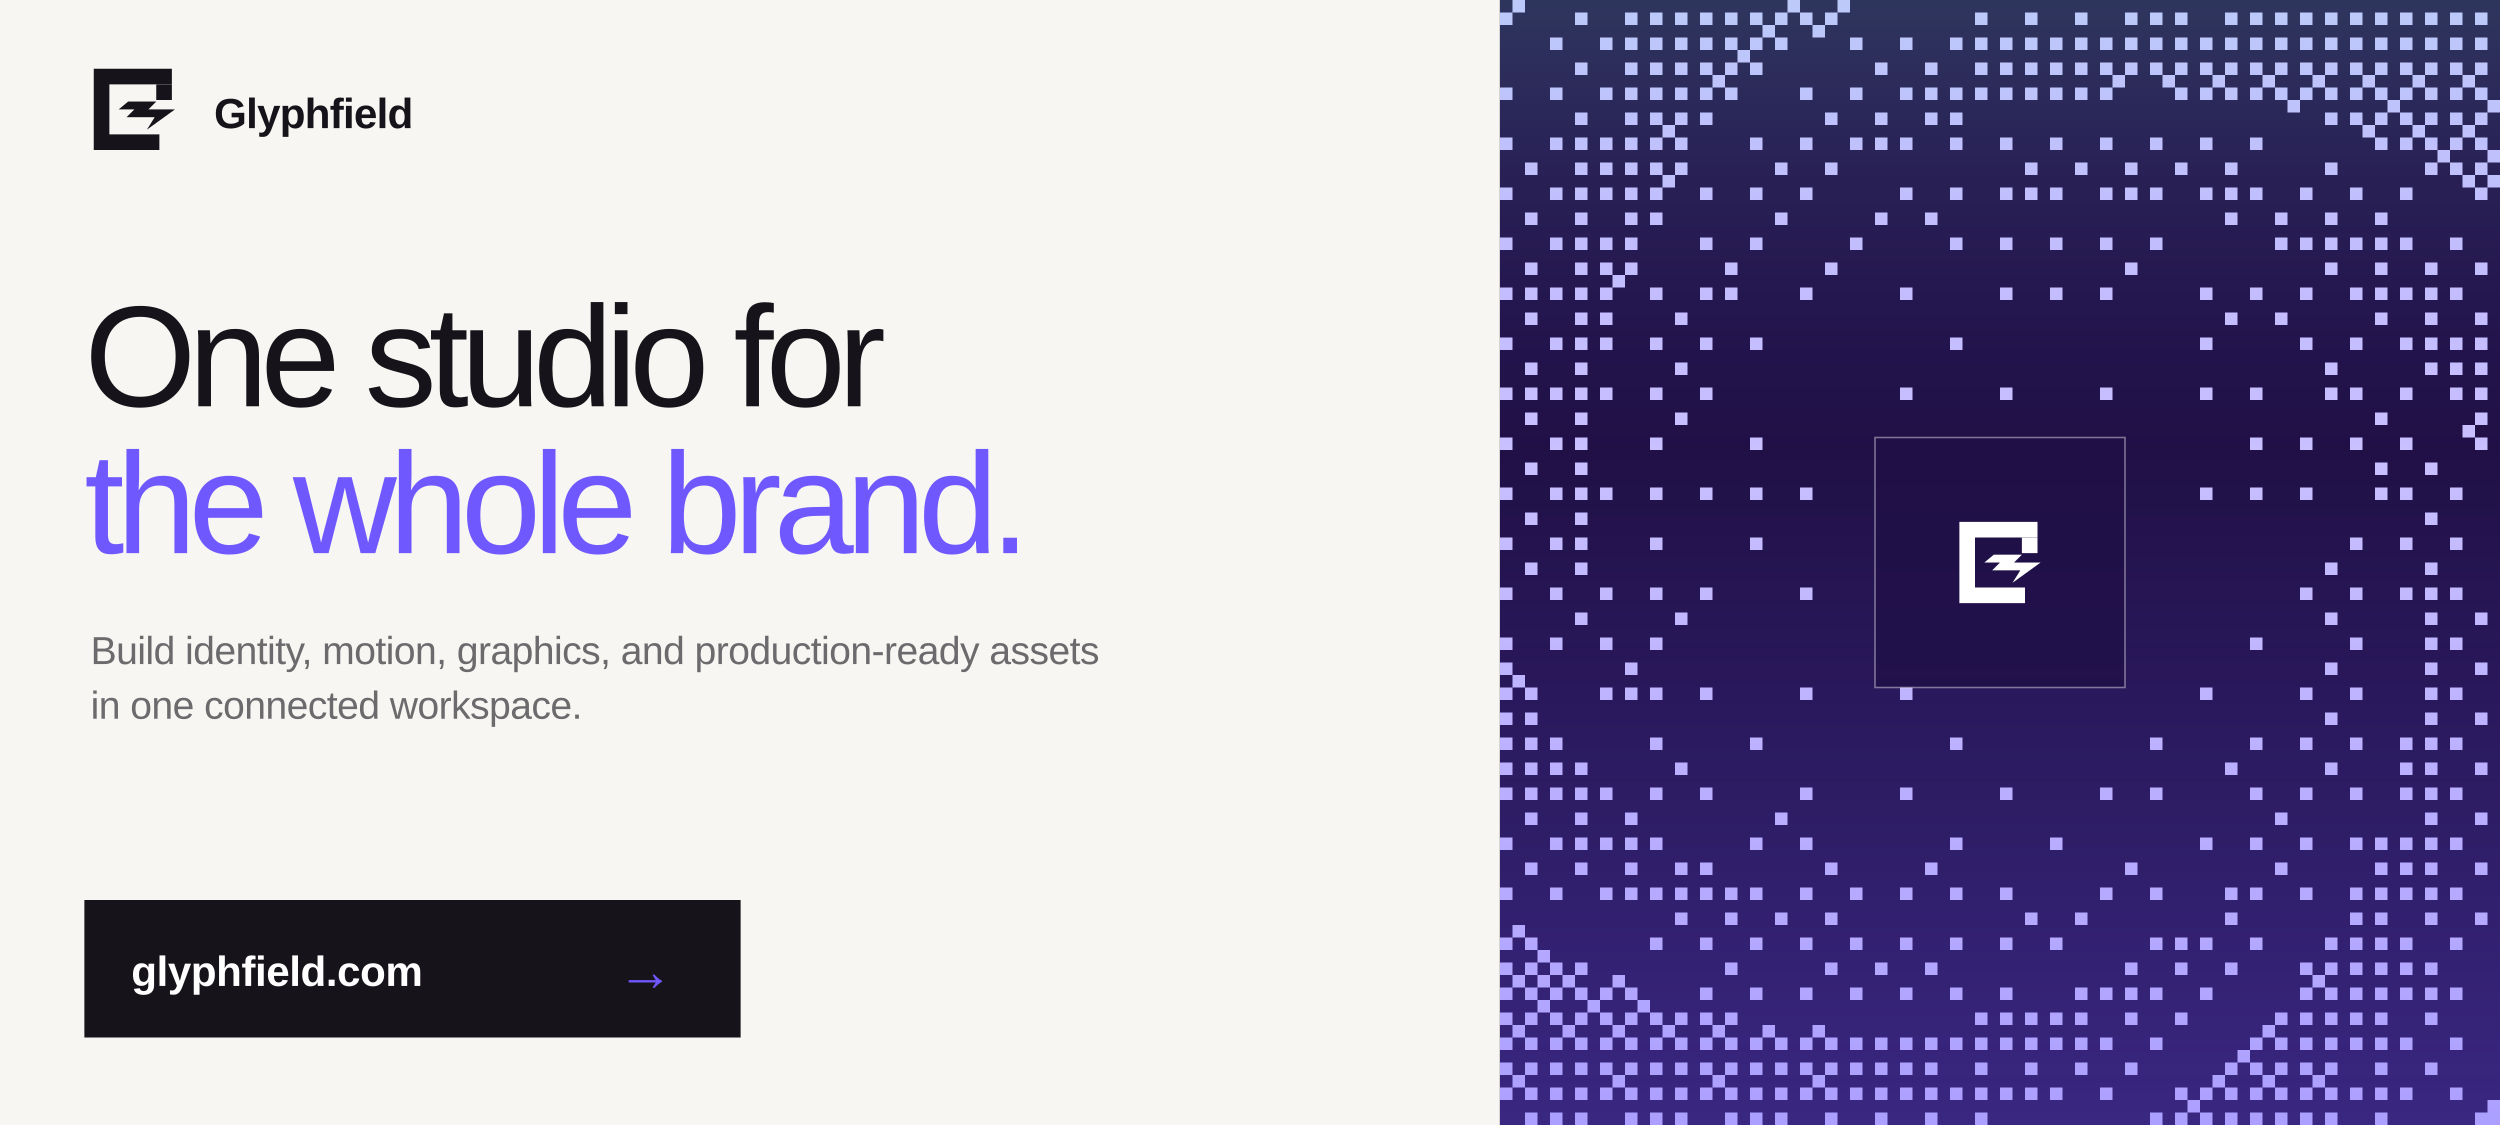
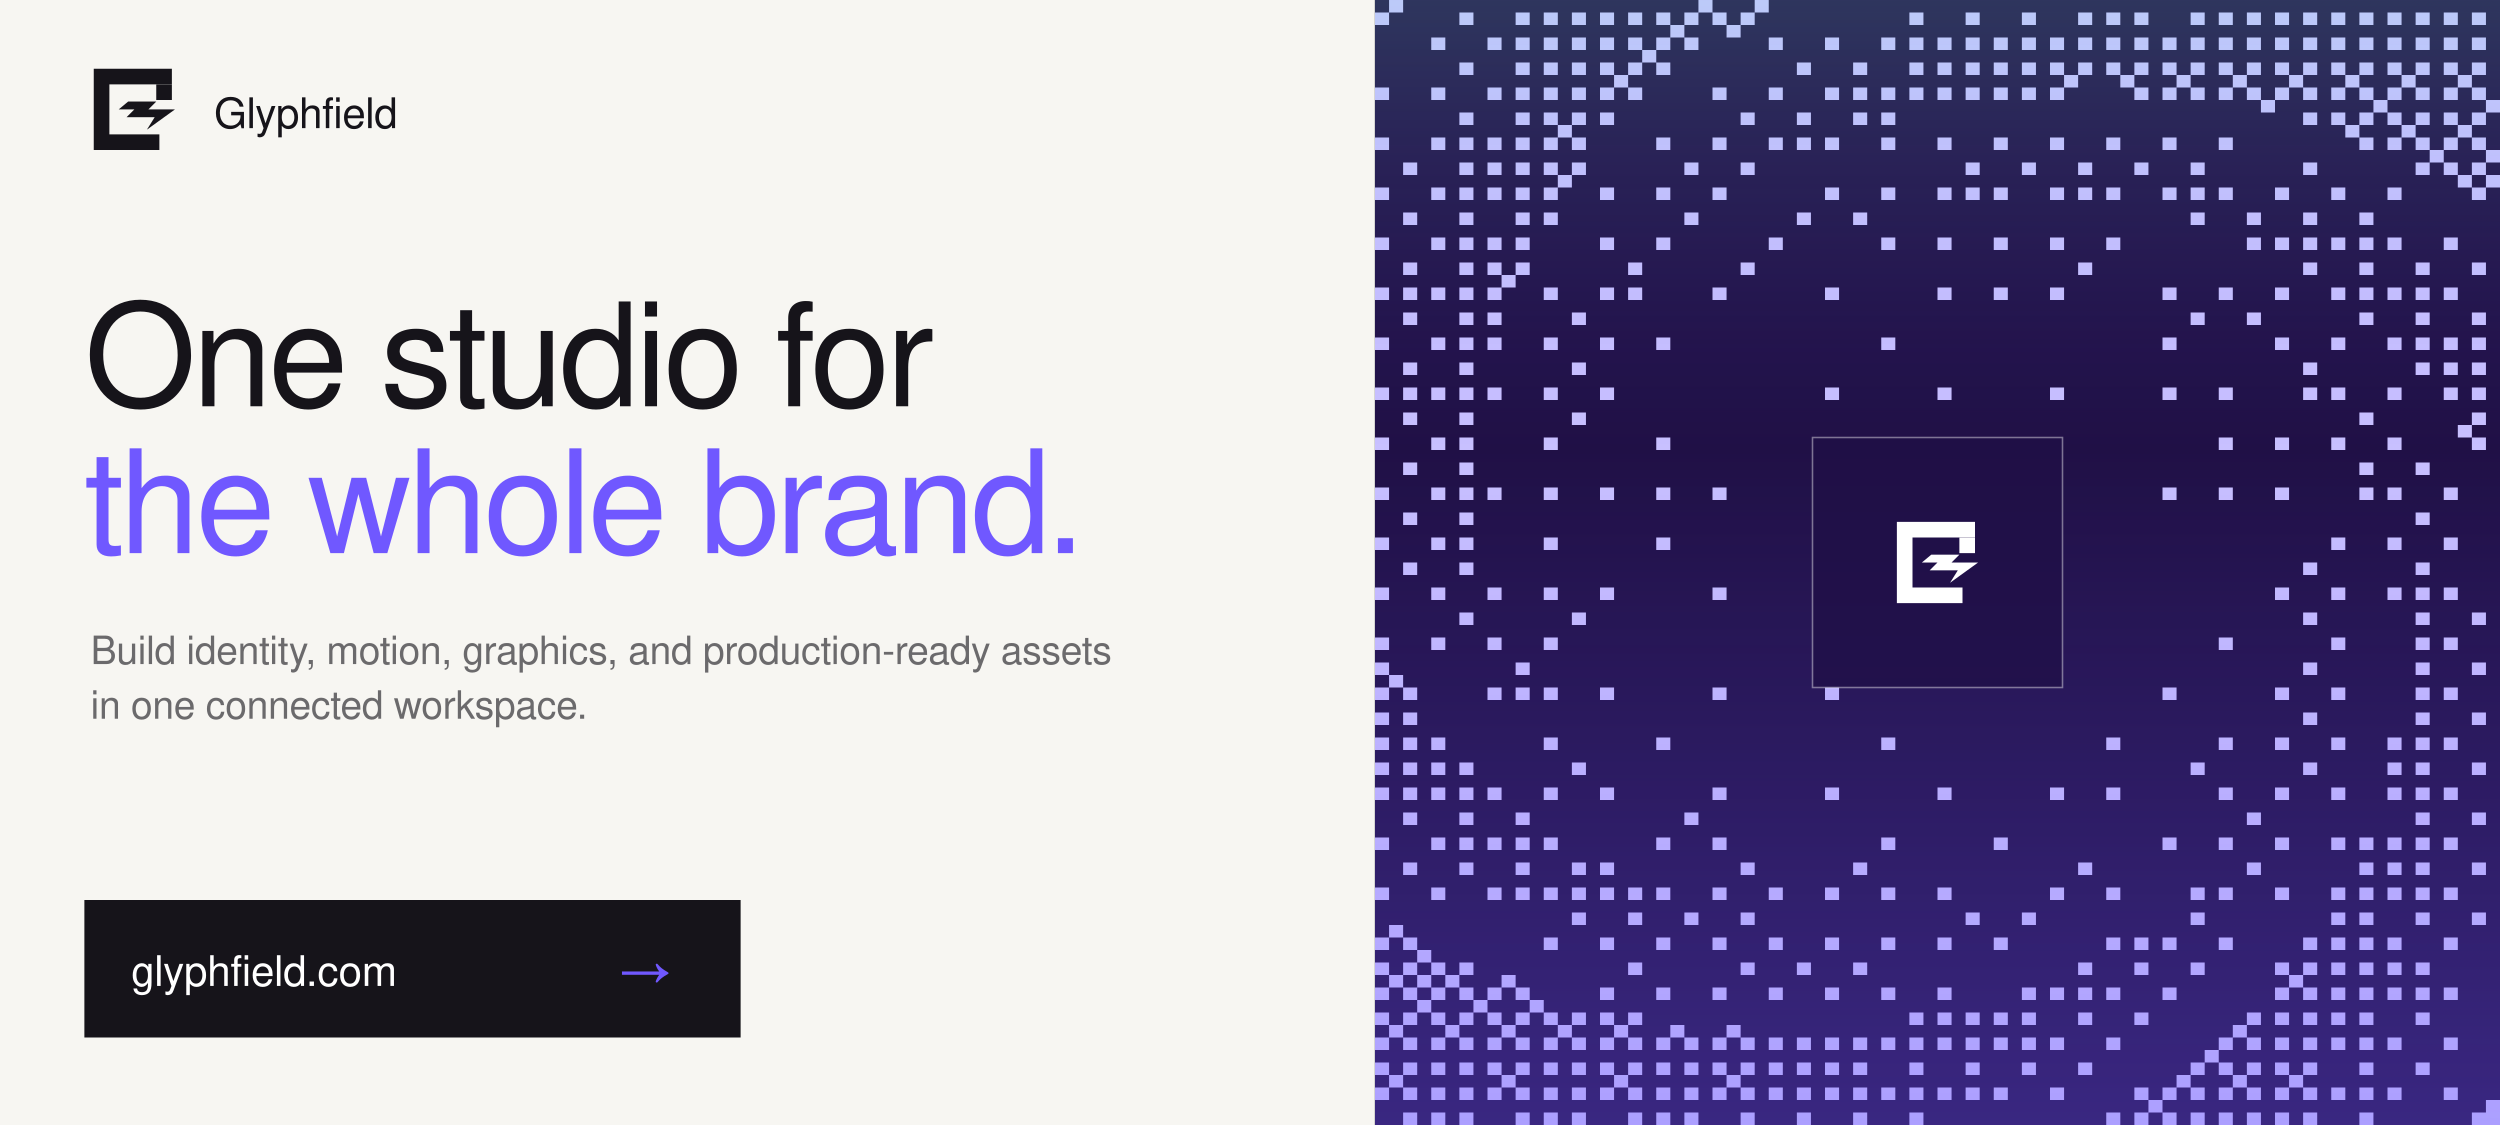
<svg xmlns="http://www.w3.org/2000/svg" width="1600" height="720" viewBox="0 0 1600 720" fill="none">
  <defs>
    <linearGradient id="swirl-wash" x1="0" y1="0" x2="0" y2="1">
      <stop stop-color="#7BFFD9" stop-opacity="0.16" />
      <stop offset="0.4" stop-color="#7058FF" stop-opacity="0" />
      <stop offset="1" stop-color="#7058FF" stop-opacity="0.32" />
    </linearGradient>
  </defs>
  <rect width="1600" height="720" fill="#F7F6F2" />
-   <path d="M960 0V720" stroke="#16141A" stroke-opacity="0.18" />
+   <path d="M880 0V720" stroke="#16141A" stroke-opacity="0.18" />
  <g transform="translate(54 38)">
    <path d="M6 6H56V16H16V48H48V58H6V6Z" fill="#16141A" />
    <path d="M46 16H56V26H46V16Z" fill="#16141A" />
    <path d="M28 27H46L41 32H58L40 45L45 37H27L32 32H22L28 27Z" fill="#16141A" />
  </g>
-   <text x="137" y="82" fill="#16141A" font-family="Switzer, Helvetica Neue, Arial, sans-serif" font-size="27" font-weight="550" letter-spacing="-0.5">Glyphfield</text>
-   <text x="54" y="260" fill="#16141A" font-family="Switzer, Helvetica Neue, Arial, sans-serif" font-size="92" font-weight="500" letter-spacing="-5">One studio for</text>
-   <text x="54" y="354" fill="#7058FF" font-family="Switzer, Helvetica Neue, Arial, sans-serif" font-size="92" font-weight="500" letter-spacing="-5">the whole brand.</text>
-   <text x="58" y="425" fill="#16141A" fill-opacity="0.62" font-family="Switzer, Helvetica Neue, Arial, sans-serif" font-size="25" letter-spacing="-0.35">Build identity, motion, graphics, and production-ready assets</text>
-   <text x="58" y="460" fill="#16141A" fill-opacity="0.62" font-family="Switzer, Helvetica Neue, Arial, sans-serif" font-size="25" letter-spacing="-0.35">in one connected workspace.</text>
+   <text x="137" y="82" fill="#16141A" font-family="'Helvetica Neue', Helvetica, Arial, sans-serif" font-size="27" font-weight="500" letter-spacing="-0.25">Glyphfield</text>
+   <text x="54" y="260" fill="#16141A" font-family="'Helvetica Neue', Helvetica, Arial, sans-serif" font-size="92" font-weight="500" letter-spacing="-2.5">One studio for</text>
+   <text x="54" y="354" fill="#7058FF" font-family="'Helvetica Neue', Helvetica, Arial, sans-serif" font-size="92" font-weight="500" letter-spacing="-2.5">the whole brand.</text>
+   <text x="58" y="425" fill="#16141A" fill-opacity="0.62" font-family="'Helvetica Neue', Helvetica, Arial, sans-serif" font-size="25" letter-spacing="-0.2">Build identity, motion, graphics, and production-ready assets</text>
+   <text x="58" y="460" fill="#16141A" fill-opacity="0.62" font-family="'Helvetica Neue', Helvetica, Arial, sans-serif" font-size="25" letter-spacing="-0.2">in one connected workspace.</text>
  <rect x="54" y="576" width="420" height="88" fill="#16141A" />
-   <text x="84" y="631" fill="#FFFFFF" font-family="Switzer, Helvetica Neue, Arial, sans-serif" font-size="27" font-weight="550" letter-spacing="-0.3">glyphfield.com</text>
-   <text x="431" y="634" fill="#7058FF" font-family="Switzer, Helvetica Neue, Arial, sans-serif" font-size="36" text-anchor="end">→</text>
-   <rect x="960" width="640" height="720" fill="#201046" />
-   <path d="M8 0h8v8h-8ZM184 0h8v8h-8ZM216 0h8v8h-8ZM0 8h8v8h-8ZM48 8h8v8h-8ZM80 8h8v8h-8ZM96 8h8v8h-8ZM112 8h8v8h-8ZM128 8h8v8h-8ZM144 8h8v8h-8ZM160 8h8v8h-8ZM176 8h8v8h-8ZM192 8h8v8h-8ZM208 8h8v8h-8ZM304 8h8v8h-8ZM336 8h8v8h-8ZM368 8h8v8h-8ZM400 8h8v8h-8ZM416 8h8v8h-8ZM432 8h8v8h-8ZM464 8h8v8h-8ZM480 8h8v8h-8ZM496 8h8v8h-8ZM512 8h8v8h-8ZM528 8h8v8h-8ZM544 8h8v8h-8ZM560 8h8v8h-8ZM576 8h8v8h-8ZM592 8h8v8h-8ZM608 8h8v8h-8ZM624 8h8v8h-8ZM168 16h8v8h-8ZM200 16h8v8h-8ZM32 24h8v8h-8ZM64 24h8v8h-8ZM80 24h8v8h-8ZM96 24h8v8h-8ZM112 24h8v8h-8ZM128 24h8v8h-8ZM144 24h8v8h-8ZM160 24h8v8h-8ZM176 24h8v8h-8ZM224 24h8v8h-8ZM256 24h8v8h-8ZM288 24h8v8h-8ZM304 24h8v8h-8ZM320 24h8v8h-8ZM336 24h8v8h-8ZM352 24h8v8h-8ZM368 24h8v8h-8ZM384 24h8v8h-8ZM400 24h8v8h-8ZM416 24h8v8h-8ZM432 24h8v8h-8ZM448 24h8v8h-8ZM464 24h8v8h-8ZM480 24h8v8h-8ZM496 24h8v8h-8ZM512 24h8v8h-8ZM528 24h8v8h-8ZM544 24h8v8h-8ZM560 24h8v8h-8ZM576 24h8v8h-8ZM592 24h8v8h-8ZM608 24h8v8h-8ZM624 24h8v8h-8ZM152 32h8v8h-8ZM48 40h8v8h-8ZM80 40h8v8h-8ZM96 40h8v8h-8ZM112 40h8v8h-8ZM128 40h8v8h-8ZM144 40h8v8h-8ZM160 40h8v8h-8ZM240 40h8v8h-8ZM272 40h8v8h-8ZM304 40h8v8h-8ZM320 40h8v8h-8ZM336 40h8v8h-8ZM352 40h8v8h-8ZM368 40h8v8h-8ZM384 40h8v8h-8ZM400 40h8v8h-8ZM416 40h8v8h-8ZM432 40h8v8h-8ZM448 40h8v8h-8ZM464 40h8v8h-8ZM480 40h8v8h-8ZM496 40h8v8h-8ZM512 40h8v8h-8ZM528 40h8v8h-8ZM544 40h8v8h-8ZM560 40h8v8h-8ZM576 40h8v8h-8ZM592 40h8v8h-8ZM608 40h8v8h-8ZM624 40h8v8h-8ZM136 48h8v8h-8ZM392 48h8v8h-8ZM424 48h8v8h-8ZM456 48h8v8h-8ZM488 48h8v8h-8ZM520 48h8v8h-8ZM552 48h8v8h-8ZM584 48h8v8h-8ZM616 48h8v8h-8ZM0 56h8v8h-8ZM32 56h8v8h-8ZM64 56h8v8h-8ZM80 56h8v8h-8ZM96 56h8v8h-8ZM112 56h8v8h-8ZM128 56h8v8h-8ZM144 56h8v8h-8ZM192 56h8v8h-8ZM224 56h8v8h-8ZM256 56h8v8h-8ZM272 56h8v8h-8ZM288 56h8v8h-8ZM304 56h8v8h-8ZM320 56h8v8h-8ZM336 56h8v8h-8ZM352 56h8v8h-8ZM368 56h8v8h-8ZM384 56h8v8h-8ZM432 56h8v8h-8ZM448 56h8v8h-8ZM464 56h8v8h-8ZM480 56h8v8h-8ZM496 56h8v8h-8ZM512 56h8v8h-8ZM528 56h8v8h-8ZM544 56h8v8h-8ZM560 56h8v8h-8ZM576 56h8v8h-8ZM592 56h8v8h-8ZM608 56h8v8h-8ZM624 56h8v8h-8ZM504 64h8v8h-8ZM568 64h8v8h-8ZM632 64h8v8h-8ZM48 72h8v8h-8ZM80 72h8v8h-8ZM96 72h8v8h-8ZM112 72h8v8h-8ZM128 72h8v8h-8ZM208 72h8v8h-8ZM240 72h8v8h-8ZM272 72h8v8h-8ZM288 72h8v8h-8ZM528 72h8v8h-8ZM544 72h8v8h-8ZM560 72h8v8h-8ZM576 72h8v8h-8ZM592 72h8v8h-8ZM608 72h8v8h-8ZM624 72h8v8h-8ZM104 80h8v8h-8ZM552 80h8v8h-8ZM584 80h8v8h-8ZM616 80h8v8h-8ZM0 88h8v8h-8ZM32 88h8v8h-8ZM48 88h8v8h-8ZM64 88h8v8h-8ZM80 88h8v8h-8ZM96 88h8v8h-8ZM112 88h8v8h-8ZM160 88h8v8h-8ZM192 88h8v8h-8ZM224 88h8v8h-8ZM240 88h8v8h-8ZM256 88h8v8h-8ZM288 88h8v8h-8ZM320 88h8v8h-8ZM352 88h8v8h-8ZM384 88h8v8h-8ZM416 88h8v8h-8ZM448 88h8v8h-8ZM480 88h8v8h-8ZM560 88h8v8h-8ZM576 88h8v8h-8ZM592 88h8v8h-8ZM608 88h8v8h-8ZM624 88h8v8h-8ZM600 96h8v8h-8ZM632 96h8v8h-8ZM16 104h8v8h-8ZM48 104h8v8h-8ZM64 104h8v8h-8ZM80 104h8v8h-8ZM96 104h8v8h-8ZM112 104h8v8h-8ZM176 104h8v8h-8ZM208 104h8v8h-8ZM336 104h8v8h-8ZM368 104h8v8h-8ZM400 104h8v8h-8ZM432 104h8v8h-8ZM464 104h8v8h-8ZM528 104h8v8h-8ZM592 104h8v8h-8ZM608 104h8v8h-8ZM624 104h8v8h-8ZM104 112h8v8h-8ZM616 112h8v8h-8ZM632 112h8v8h-8ZM0 120h8v8h-8ZM32 120h8v8h-8ZM48 120h8v8h-8ZM64 120h8v8h-8ZM80 120h8v8h-8ZM96 120h8v8h-8ZM128 120h8v8h-8ZM160 120h8v8h-8ZM192 120h8v8h-8ZM256 120h8v8h-8ZM288 120h8v8h-8ZM320 120h8v8h-8ZM336 120h8v8h-8ZM352 120h8v8h-8ZM384 120h8v8h-8ZM400 120h8v8h-8ZM416 120h8v8h-8ZM448 120h8v8h-8ZM464 120h8v8h-8ZM480 120h8v8h-8ZM512 120h8v8h-8ZM544 120h8v8h-8ZM576 120h8v8h-8ZM624 120h8v8h-8ZM16 136h8v8h-8ZM48 136h8v8h-8ZM80 136h8v8h-8ZM96 136h8v8h-8ZM176 136h8v8h-8ZM240 136h8v8h-8ZM272 136h8v8h-8ZM464 136h8v8h-8ZM496 136h8v8h-8ZM528 136h8v8h-8ZM560 136h8v8h-8ZM0 152h8v8h-8ZM32 152h8v8h-8ZM48 152h8v8h-8ZM64 152h8v8h-8ZM80 152h8v8h-8ZM128 152h8v8h-8ZM160 152h8v8h-8ZM224 152h8v8h-8ZM288 152h8v8h-8ZM320 152h8v8h-8ZM352 152h8v8h-8ZM384 152h8v8h-8ZM416 152h8v8h-8ZM496 152h8v8h-8ZM512 152h8v8h-8ZM528 152h8v8h-8ZM544 152h8v8h-8ZM560 152h8v8h-8ZM576 152h8v8h-8ZM608 152h8v8h-8ZM16 168h8v8h-8ZM48 168h8v8h-8ZM64 168h8v8h-8ZM80 168h8v8h-8ZM144 168h8v8h-8ZM208 168h8v8h-8ZM400 168h8v8h-8ZM528 168h8v8h-8ZM560 168h8v8h-8ZM592 168h8v8h-8ZM624 168h8v8h-8ZM72 176h8v8h-8ZM0 184h8v8h-8ZM16 184h8v8h-8ZM32 184h8v8h-8ZM48 184h8v8h-8ZM64 184h8v8h-8ZM96 184h8v8h-8ZM128 184h8v8h-8ZM144 184h8v8h-8ZM192 184h8v8h-8ZM256 184h8v8h-8ZM320 184h8v8h-8ZM352 184h8v8h-8ZM384 184h8v8h-8ZM448 184h8v8h-8ZM480 184h8v8h-8ZM512 184h8v8h-8ZM544 184h8v8h-8ZM560 184h8v8h-8ZM576 184h8v8h-8ZM592 184h8v8h-8ZM608 184h8v8h-8ZM16 200h8v8h-8ZM48 200h8v8h-8ZM64 200h8v8h-8ZM112 200h8v8h-8ZM464 200h8v8h-8ZM496 200h8v8h-8ZM560 200h8v8h-8ZM592 200h8v8h-8ZM624 200h8v8h-8ZM0 216h8v8h-8ZM32 216h8v8h-8ZM48 216h8v8h-8ZM64 216h8v8h-8ZM96 216h8v8h-8ZM128 216h8v8h-8ZM160 216h8v8h-8ZM288 216h8v8h-8ZM448 216h8v8h-8ZM512 216h8v8h-8ZM544 216h8v8h-8ZM576 216h8v8h-8ZM592 216h8v8h-8ZM608 216h8v8h-8ZM624 216h8v8h-8ZM16 232h8v8h-8ZM48 232h8v8h-8ZM112 232h8v8h-8ZM528 232h8v8h-8ZM592 232h8v8h-8ZM608 232h8v8h-8ZM624 232h8v8h-8ZM0 248h8v8h-8ZM16 248h8v8h-8ZM32 248h8v8h-8ZM48 248h8v8h-8ZM64 248h8v8h-8ZM96 248h8v8h-8ZM128 248h8v8h-8ZM256 248h8v8h-8ZM320 248h8v8h-8ZM384 248h8v8h-8ZM448 248h8v8h-8ZM480 248h8v8h-8ZM528 248h8v8h-8ZM544 248h8v8h-8ZM576 248h8v8h-8ZM608 248h8v8h-8ZM624 248h8v8h-8ZM16 264h8v8h-8ZM48 264h8v8h-8ZM112 264h8v8h-8ZM560 264h8v8h-8ZM624 264h8v8h-8ZM616 272h8v8h-8ZM0 280h8v8h-8ZM32 280h8v8h-8ZM48 280h8v8h-8ZM96 280h8v8h-8ZM160 280h8v8h-8ZM480 280h8v8h-8ZM512 280h8v8h-8ZM544 280h8v8h-8ZM576 280h8v8h-8ZM624 280h8v8h-8ZM16 296h8v8h-8ZM48 296h8v8h-8ZM560 296h8v8h-8ZM592 296h8v8h-8ZM0 312h8v8h-8ZM32 312h8v8h-8ZM48 312h8v8h-8ZM64 312h8v8h-8ZM96 312h8v8h-8ZM128 312h8v8h-8ZM160 312h8v8h-8ZM192 312h8v8h-8ZM448 312h8v8h-8ZM480 312h8v8h-8ZM512 312h8v8h-8ZM560 312h8v8h-8ZM576 312h8v8h-8ZM608 312h8v8h-8ZM16 328h8v8h-8ZM48 328h8v8h-8ZM592 328h8v8h-8ZM0 344h8v8h-8ZM32 344h8v8h-8ZM48 344h8v8h-8ZM96 344h8v8h-8ZM160 344h8v8h-8ZM544 344h8v8h-8ZM576 344h8v8h-8ZM608 344h8v8h-8ZM16 360h8v8h-8ZM48 360h8v8h-8ZM528 360h8v8h-8ZM592 360h8v8h-8ZM0 376h8v8h-8ZM32 376h8v8h-8ZM64 376h8v8h-8ZM96 376h8v8h-8ZM128 376h8v8h-8ZM192 376h8v8h-8ZM512 376h8v8h-8ZM544 376h8v8h-8ZM576 376h8v8h-8ZM592 376h8v8h-8ZM608 376h8v8h-8ZM48 392h8v8h-8ZM112 392h8v8h-8ZM528 392h8v8h-8ZM592 392h8v8h-8ZM624 392h8v8h-8ZM0 408h8v8h-8ZM32 408h8v8h-8ZM64 408h8v8h-8ZM96 408h8v8h-8ZM480 408h8v8h-8ZM544 408h8v8h-8ZM592 408h8v8h-8ZM608 408h8v8h-8ZM0 424h8v8h-8ZM80 424h8v8h-8ZM528 424h8v8h-8ZM592 424h8v8h-8ZM624 424h8v8h-8ZM8 432h8v8h-8ZM0 440h8v8h-8ZM16 440h8v8h-8ZM64 440h8v8h-8ZM80 440h8v8h-8ZM96 440h8v8h-8ZM128 440h8v8h-8ZM192 440h8v8h-8ZM256 440h8v8h-8ZM448 440h8v8h-8ZM512 440h8v8h-8ZM544 440h8v8h-8ZM592 440h8v8h-8ZM608 440h8v8h-8ZM0 456h8v8h-8ZM16 456h8v8h-8ZM528 456h8v8h-8ZM592 456h8v8h-8ZM624 456h8v8h-8ZM0 472h8v8h-8ZM16 472h8v8h-8ZM32 472h8v8h-8ZM96 472h8v8h-8ZM160 472h8v8h-8ZM288 472h8v8h-8ZM416 472h8v8h-8ZM480 472h8v8h-8ZM512 472h8v8h-8ZM544 472h8v8h-8ZM576 472h8v8h-8ZM592 472h8v8h-8ZM608 472h8v8h-8ZM0 488h8v8h-8ZM16 488h8v8h-8ZM32 488h8v8h-8ZM48 488h8v8h-8ZM112 488h8v8h-8ZM464 488h8v8h-8ZM528 488h8v8h-8ZM576 488h8v8h-8ZM592 488h8v8h-8ZM624 488h8v8h-8ZM0 504h8v8h-8ZM16 504h8v8h-8ZM32 504h8v8h-8ZM48 504h8v8h-8ZM64 504h8v8h-8ZM96 504h8v8h-8ZM128 504h8v8h-8ZM192 504h8v8h-8ZM256 504h8v8h-8ZM320 504h8v8h-8ZM384 504h8v8h-8ZM416 504h8v8h-8ZM480 504h8v8h-8ZM512 504h8v8h-8ZM544 504h8v8h-8ZM576 504h8v8h-8ZM592 504h8v8h-8ZM608 504h8v8h-8ZM16 520h8v8h-8ZM48 520h8v8h-8ZM80 520h8v8h-8ZM176 520h8v8h-8ZM496 520h8v8h-8ZM592 520h8v8h-8ZM624 520h8v8h-8ZM0 536h8v8h-8ZM32 536h8v8h-8ZM48 536h8v8h-8ZM64 536h8v8h-8ZM80 536h8v8h-8ZM96 536h8v8h-8ZM160 536h8v8h-8ZM192 536h8v8h-8ZM288 536h8v8h-8ZM352 536h8v8h-8ZM448 536h8v8h-8ZM480 536h8v8h-8ZM512 536h8v8h-8ZM544 536h8v8h-8ZM560 536h8v8h-8ZM576 536h8v8h-8ZM592 536h8v8h-8ZM608 536h8v8h-8ZM16 552h8v8h-8ZM48 552h8v8h-8ZM80 552h8v8h-8ZM112 552h8v8h-8ZM128 552h8v8h-8ZM208 552h8v8h-8ZM272 552h8v8h-8ZM400 552h8v8h-8ZM496 552h8v8h-8ZM560 552h8v8h-8ZM576 552h8v8h-8ZM592 552h8v8h-8ZM624 552h8v8h-8ZM0 568h8v8h-8ZM32 568h8v8h-8ZM64 568h8v8h-8ZM80 568h8v8h-8ZM96 568h8v8h-8ZM112 568h8v8h-8ZM128 568h8v8h-8ZM144 568h8v8h-8ZM160 568h8v8h-8ZM192 568h8v8h-8ZM224 568h8v8h-8ZM256 568h8v8h-8ZM288 568h8v8h-8ZM320 568h8v8h-8ZM384 568h8v8h-8ZM416 568h8v8h-8ZM464 568h8v8h-8ZM480 568h8v8h-8ZM512 568h8v8h-8ZM544 568h8v8h-8ZM560 568h8v8h-8ZM576 568h8v8h-8ZM592 568h8v8h-8ZM608 568h8v8h-8ZM112 584h8v8h-8ZM144 584h8v8h-8ZM176 584h8v8h-8ZM208 584h8v8h-8ZM336 584h8v8h-8ZM368 584h8v8h-8ZM464 584h8v8h-8ZM544 584h8v8h-8ZM560 584h8v8h-8ZM592 584h8v8h-8ZM624 584h8v8h-8ZM8 592h8v8h-8ZM0 600h8v8h-8ZM16 600h8v8h-8ZM96 600h8v8h-8ZM128 600h8v8h-8ZM160 600h8v8h-8ZM192 600h8v8h-8ZM224 600h8v8h-8ZM256 600h8v8h-8ZM288 600h8v8h-8ZM320 600h8v8h-8ZM352 600h8v8h-8ZM416 600h8v8h-8ZM432 600h8v8h-8ZM448 600h8v8h-8ZM480 600h8v8h-8ZM528 600h8v8h-8ZM544 600h8v8h-8ZM560 600h8v8h-8ZM576 600h8v8h-8ZM608 600h8v8h-8ZM24 608h8v8h-8ZM0 616h8v8h-8ZM16 616h8v8h-8ZM32 616h8v8h-8ZM48 616h8v8h-8ZM144 616h8v8h-8ZM208 616h8v8h-8ZM240 616h8v8h-8ZM272 616h8v8h-8ZM400 616h8v8h-8ZM432 616h8v8h-8ZM464 616h8v8h-8ZM512 616h8v8h-8ZM528 616h8v8h-8ZM544 616h8v8h-8ZM560 616h8v8h-8ZM576 616h8v8h-8ZM592 616h8v8h-8ZM8 624h8v8h-8ZM24 624h8v8h-8ZM40 624h8v8h-8ZM72 624h8v8h-8ZM520 624h8v8h-8ZM0 632h8v8h-8ZM16 632h8v8h-8ZM32 632h8v8h-8ZM48 632h8v8h-8ZM64 632h8v8h-8ZM80 632h8v8h-8ZM128 632h8v8h-8ZM160 632h8v8h-8ZM192 632h8v8h-8ZM224 632h8v8h-8ZM256 632h8v8h-8ZM288 632h8v8h-8ZM320 632h8v8h-8ZM368 632h8v8h-8ZM384 632h8v8h-8ZM400 632h8v8h-8ZM416 632h8v8h-8ZM448 632h8v8h-8ZM512 632h8v8h-8ZM528 632h8v8h-8ZM544 632h8v8h-8ZM560 632h8v8h-8ZM576 632h8v8h-8ZM592 632h8v8h-8ZM608 632h8v8h-8ZM24 640h8v8h-8ZM56 640h8v8h-8ZM88 640h8v8h-8ZM0 648h8v8h-8ZM16 648h8v8h-8ZM32 648h8v8h-8ZM48 648h8v8h-8ZM64 648h8v8h-8ZM80 648h8v8h-8ZM96 648h8v8h-8ZM112 648h8v8h-8ZM128 648h8v8h-8ZM144 648h8v8h-8ZM304 648h8v8h-8ZM320 648h8v8h-8ZM336 648h8v8h-8ZM352 648h8v8h-8ZM368 648h8v8h-8ZM400 648h8v8h-8ZM432 648h8v8h-8ZM496 648h8v8h-8ZM512 648h8v8h-8ZM528 648h8v8h-8ZM544 648h8v8h-8ZM560 648h8v8h-8ZM592 648h8v8h-8ZM8 656h8v8h-8ZM40 656h8v8h-8ZM72 656h8v8h-8ZM104 656h8v8h-8ZM136 656h8v8h-8ZM168 656h8v8h-8ZM200 656h8v8h-8ZM488 656h8v8h-8ZM0 664h8v8h-8ZM16 664h8v8h-8ZM32 664h8v8h-8ZM48 664h8v8h-8ZM64 664h8v8h-8ZM80 664h8v8h-8ZM96 664h8v8h-8ZM112 664h8v8h-8ZM128 664h8v8h-8ZM144 664h8v8h-8ZM160 664h8v8h-8ZM176 664h8v8h-8ZM192 664h8v8h-8ZM208 664h8v8h-8ZM224 664h8v8h-8ZM240 664h8v8h-8ZM256 664h8v8h-8ZM272 664h8v8h-8ZM288 664h8v8h-8ZM304 664h8v8h-8ZM320 664h8v8h-8ZM336 664h8v8h-8ZM352 664h8v8h-8ZM368 664h8v8h-8ZM384 664h8v8h-8ZM416 664h8v8h-8ZM480 664h8v8h-8ZM496 664h8v8h-8ZM512 664h8v8h-8ZM528 664h8v8h-8ZM544 664h8v8h-8ZM560 664h8v8h-8ZM576 664h8v8h-8ZM608 664h8v8h-8ZM472 672h8v8h-8ZM0 680h8v8h-8ZM16 680h8v8h-8ZM32 680h8v8h-8ZM48 680h8v8h-8ZM64 680h8v8h-8ZM80 680h8v8h-8ZM96 680h8v8h-8ZM112 680h8v8h-8ZM128 680h8v8h-8ZM144 680h8v8h-8ZM160 680h8v8h-8ZM176 680h8v8h-8ZM192 680h8v8h-8ZM208 680h8v8h-8ZM224 680h8v8h-8ZM240 680h8v8h-8ZM256 680h8v8h-8ZM272 680h8v8h-8ZM304 680h8v8h-8ZM336 680h8v8h-8ZM368 680h8v8h-8ZM400 680h8v8h-8ZM464 680h8v8h-8ZM480 680h8v8h-8ZM496 680h8v8h-8ZM512 680h8v8h-8ZM528 680h8v8h-8ZM560 680h8v8h-8ZM592 680h8v8h-8ZM8 688h8v8h-8ZM72 688h8v8h-8ZM136 688h8v8h-8ZM200 688h8v8h-8ZM456 688h8v8h-8ZM488 688h8v8h-8ZM520 688h8v8h-8ZM0 696h8v8h-8ZM16 696h8v8h-8ZM32 696h8v8h-8ZM48 696h8v8h-8ZM64 696h8v8h-8ZM80 696h8v8h-8ZM96 696h8v8h-8ZM112 696h8v8h-8ZM128 696h8v8h-8ZM144 696h8v8h-8ZM160 696h8v8h-8ZM176 696h8v8h-8ZM192 696h8v8h-8ZM208 696h8v8h-8ZM224 696h8v8h-8ZM240 696h8v8h-8ZM256 696h8v8h-8ZM272 696h8v8h-8ZM288 696h8v8h-8ZM304 696h8v8h-8ZM320 696h8v8h-8ZM336 696h8v8h-8ZM352 696h8v8h-8ZM384 696h8v8h-8ZM432 696h8v8h-8ZM448 696h8v8h-8ZM464 696h8v8h-8ZM480 696h8v8h-8ZM496 696h8v8h-8ZM512 696h8v8h-8ZM528 696h8v8h-8ZM544 696h8v8h-8ZM560 696h8v8h-8ZM576 696h8v8h-8ZM608 696h8v8h-8ZM440 704h8v8h-8ZM632 704h8v8h-8ZM16 712h8v8h-8ZM32 712h8v8h-8ZM48 712h8v8h-8ZM80 712h8v8h-8ZM96 712h8v8h-8ZM112 712h8v8h-8ZM144 712h8v8h-8ZM160 712h8v8h-8ZM176 712h8v8h-8ZM208 712h8v8h-8ZM240 712h8v8h-8ZM272 712h8v8h-8ZM304 712h8v8h-8ZM416 712h8v8h-8ZM432 712h8v8h-8ZM448 712h8v8h-8ZM464 712h8v8h-8ZM480 712h8v8h-8ZM496 712h8v8h-8ZM512 712h8v8h-8ZM528 712h8v8h-8ZM560 712h8v8h-8ZM624 712h8v8h-8ZM632 712h8v8h-8Z" fill="#C8C0FF" transform="translate(960 0)" />
-   <rect x="960" width="640" height="720" fill="url(#swirl-wash)" />
-   <rect x="1200" y="280" width="160" height="160" fill="#201046" fill-opacity="0.74" stroke="#FFFFFF" stroke-opacity="0.42" />
-   <g transform="translate(1248 328)">
+   <text x="84" y="631" fill="#FFFFFF" font-family="'Helvetica Neue', Helvetica, Arial, sans-serif" font-size="27" font-weight="500" letter-spacing="-0.15">glyphfield.com</text>
+   <text x="431" y="634" fill="#7058FF" font-family="'Helvetica Neue', Helvetica, Arial, sans-serif" font-size="36" text-anchor="end">→</text>
+   <rect x="880" width="720" height="720" fill="#201046" />
+   <path d="M8 0h8v8h-8ZM184 0h8v8h-8ZM216 0h8v8h-8ZM0 8h8v8h-8ZM48 8h8v8h-8ZM80 8h8v8h-8ZM96 8h8v8h-8ZM112 8h8v8h-8ZM128 8h8v8h-8ZM144 8h8v8h-8ZM160 8h8v8h-8ZM176 8h8v8h-8ZM192 8h8v8h-8ZM208 8h8v8h-8ZM304 8h8v8h-8ZM336 8h8v8h-8ZM368 8h8v8h-8ZM400 8h8v8h-8ZM416 8h8v8h-8ZM432 8h8v8h-8ZM464 8h8v8h-8ZM480 8h8v8h-8ZM496 8h8v8h-8ZM512 8h8v8h-8ZM528 8h8v8h-8ZM544 8h8v8h-8ZM560 8h8v8h-8ZM576 8h8v8h-8ZM592 8h8v8h-8ZM608 8h8v8h-8ZM624 8h8v8h-8ZM168 16h8v8h-8ZM200 16h8v8h-8ZM32 24h8v8h-8ZM64 24h8v8h-8ZM80 24h8v8h-8ZM96 24h8v8h-8ZM112 24h8v8h-8ZM128 24h8v8h-8ZM144 24h8v8h-8ZM160 24h8v8h-8ZM176 24h8v8h-8ZM224 24h8v8h-8ZM256 24h8v8h-8ZM288 24h8v8h-8ZM304 24h8v8h-8ZM320 24h8v8h-8ZM336 24h8v8h-8ZM352 24h8v8h-8ZM368 24h8v8h-8ZM384 24h8v8h-8ZM400 24h8v8h-8ZM416 24h8v8h-8ZM432 24h8v8h-8ZM448 24h8v8h-8ZM464 24h8v8h-8ZM480 24h8v8h-8ZM496 24h8v8h-8ZM512 24h8v8h-8ZM528 24h8v8h-8ZM544 24h8v8h-8ZM560 24h8v8h-8ZM576 24h8v8h-8ZM592 24h8v8h-8ZM608 24h8v8h-8ZM624 24h8v8h-8ZM152 32h8v8h-8ZM48 40h8v8h-8ZM80 40h8v8h-8ZM96 40h8v8h-8ZM112 40h8v8h-8ZM128 40h8v8h-8ZM144 40h8v8h-8ZM160 40h8v8h-8ZM240 40h8v8h-8ZM272 40h8v8h-8ZM304 40h8v8h-8ZM320 40h8v8h-8ZM336 40h8v8h-8ZM352 40h8v8h-8ZM368 40h8v8h-8ZM384 40h8v8h-8ZM400 40h8v8h-8ZM416 40h8v8h-8ZM432 40h8v8h-8ZM448 40h8v8h-8ZM464 40h8v8h-8ZM480 40h8v8h-8ZM496 40h8v8h-8ZM512 40h8v8h-8ZM528 40h8v8h-8ZM544 40h8v8h-8ZM560 40h8v8h-8ZM576 40h8v8h-8ZM592 40h8v8h-8ZM608 40h8v8h-8ZM624 40h8v8h-8ZM136 48h8v8h-8ZM392 48h8v8h-8ZM424 48h8v8h-8ZM456 48h8v8h-8ZM488 48h8v8h-8ZM520 48h8v8h-8ZM552 48h8v8h-8ZM584 48h8v8h-8ZM616 48h8v8h-8ZM0 56h8v8h-8ZM32 56h8v8h-8ZM64 56h8v8h-8ZM80 56h8v8h-8ZM96 56h8v8h-8ZM112 56h8v8h-8ZM128 56h8v8h-8ZM144 56h8v8h-8ZM192 56h8v8h-8ZM224 56h8v8h-8ZM256 56h8v8h-8ZM272 56h8v8h-8ZM288 56h8v8h-8ZM304 56h8v8h-8ZM320 56h8v8h-8ZM336 56h8v8h-8ZM352 56h8v8h-8ZM368 56h8v8h-8ZM384 56h8v8h-8ZM432 56h8v8h-8ZM448 56h8v8h-8ZM464 56h8v8h-8ZM480 56h8v8h-8ZM496 56h8v8h-8ZM512 56h8v8h-8ZM528 56h8v8h-8ZM544 56h8v8h-8ZM560 56h8v8h-8ZM576 56h8v8h-8ZM592 56h8v8h-8ZM608 56h8v8h-8ZM624 56h8v8h-8ZM504 64h8v8h-8ZM568 64h8v8h-8ZM632 64h8v8h-8ZM48 72h8v8h-8ZM80 72h8v8h-8ZM96 72h8v8h-8ZM112 72h8v8h-8ZM128 72h8v8h-8ZM208 72h8v8h-8ZM240 72h8v8h-8ZM272 72h8v8h-8ZM288 72h8v8h-8ZM528 72h8v8h-8ZM544 72h8v8h-8ZM560 72h8v8h-8ZM576 72h8v8h-8ZM592 72h8v8h-8ZM608 72h8v8h-8ZM624 72h8v8h-8ZM104 80h8v8h-8ZM552 80h8v8h-8ZM584 80h8v8h-8ZM616 80h8v8h-8ZM0 88h8v8h-8ZM32 88h8v8h-8ZM48 88h8v8h-8ZM64 88h8v8h-8ZM80 88h8v8h-8ZM96 88h8v8h-8ZM112 88h8v8h-8ZM160 88h8v8h-8ZM192 88h8v8h-8ZM224 88h8v8h-8ZM240 88h8v8h-8ZM256 88h8v8h-8ZM288 88h8v8h-8ZM320 88h8v8h-8ZM352 88h8v8h-8ZM384 88h8v8h-8ZM416 88h8v8h-8ZM448 88h8v8h-8ZM480 88h8v8h-8ZM560 88h8v8h-8ZM576 88h8v8h-8ZM592 88h8v8h-8ZM608 88h8v8h-8ZM624 88h8v8h-8ZM600 96h8v8h-8ZM632 96h8v8h-8ZM16 104h8v8h-8ZM48 104h8v8h-8ZM64 104h8v8h-8ZM80 104h8v8h-8ZM96 104h8v8h-8ZM112 104h8v8h-8ZM176 104h8v8h-8ZM208 104h8v8h-8ZM336 104h8v8h-8ZM368 104h8v8h-8ZM400 104h8v8h-8ZM432 104h8v8h-8ZM464 104h8v8h-8ZM528 104h8v8h-8ZM592 104h8v8h-8ZM608 104h8v8h-8ZM624 104h8v8h-8ZM104 112h8v8h-8ZM616 112h8v8h-8ZM632 112h8v8h-8ZM0 120h8v8h-8ZM32 120h8v8h-8ZM48 120h8v8h-8ZM64 120h8v8h-8ZM80 120h8v8h-8ZM96 120h8v8h-8ZM128 120h8v8h-8ZM160 120h8v8h-8ZM192 120h8v8h-8ZM256 120h8v8h-8ZM288 120h8v8h-8ZM320 120h8v8h-8ZM336 120h8v8h-8ZM352 120h8v8h-8ZM384 120h8v8h-8ZM400 120h8v8h-8ZM416 120h8v8h-8ZM448 120h8v8h-8ZM464 120h8v8h-8ZM480 120h8v8h-8ZM512 120h8v8h-8ZM544 120h8v8h-8ZM576 120h8v8h-8ZM624 120h8v8h-8ZM16 136h8v8h-8ZM48 136h8v8h-8ZM80 136h8v8h-8ZM96 136h8v8h-8ZM176 136h8v8h-8ZM240 136h8v8h-8ZM272 136h8v8h-8ZM464 136h8v8h-8ZM496 136h8v8h-8ZM528 136h8v8h-8ZM560 136h8v8h-8ZM0 152h8v8h-8ZM32 152h8v8h-8ZM48 152h8v8h-8ZM64 152h8v8h-8ZM80 152h8v8h-8ZM128 152h8v8h-8ZM160 152h8v8h-8ZM224 152h8v8h-8ZM288 152h8v8h-8ZM320 152h8v8h-8ZM352 152h8v8h-8ZM384 152h8v8h-8ZM416 152h8v8h-8ZM496 152h8v8h-8ZM512 152h8v8h-8ZM528 152h8v8h-8ZM544 152h8v8h-8ZM560 152h8v8h-8ZM576 152h8v8h-8ZM608 152h8v8h-8ZM16 168h8v8h-8ZM48 168h8v8h-8ZM64 168h8v8h-8ZM80 168h8v8h-8ZM144 168h8v8h-8ZM208 168h8v8h-8ZM400 168h8v8h-8ZM528 168h8v8h-8ZM560 168h8v8h-8ZM592 168h8v8h-8ZM624 168h8v8h-8ZM72 176h8v8h-8ZM0 184h8v8h-8ZM16 184h8v8h-8ZM32 184h8v8h-8ZM48 184h8v8h-8ZM64 184h8v8h-8ZM96 184h8v8h-8ZM128 184h8v8h-8ZM144 184h8v8h-8ZM192 184h8v8h-8ZM256 184h8v8h-8ZM320 184h8v8h-8ZM352 184h8v8h-8ZM384 184h8v8h-8ZM448 184h8v8h-8ZM480 184h8v8h-8ZM512 184h8v8h-8ZM544 184h8v8h-8ZM560 184h8v8h-8ZM576 184h8v8h-8ZM592 184h8v8h-8ZM608 184h8v8h-8ZM16 200h8v8h-8ZM48 200h8v8h-8ZM64 200h8v8h-8ZM112 200h8v8h-8ZM464 200h8v8h-8ZM496 200h8v8h-8ZM560 200h8v8h-8ZM592 200h8v8h-8ZM624 200h8v8h-8ZM0 216h8v8h-8ZM32 216h8v8h-8ZM48 216h8v8h-8ZM64 216h8v8h-8ZM96 216h8v8h-8ZM128 216h8v8h-8ZM160 216h8v8h-8ZM288 216h8v8h-8ZM448 216h8v8h-8ZM512 216h8v8h-8ZM544 216h8v8h-8ZM576 216h8v8h-8ZM592 216h8v8h-8ZM608 216h8v8h-8ZM624 216h8v8h-8ZM16 232h8v8h-8ZM48 232h8v8h-8ZM112 232h8v8h-8ZM528 232h8v8h-8ZM592 232h8v8h-8ZM608 232h8v8h-8ZM624 232h8v8h-8ZM0 248h8v8h-8ZM16 248h8v8h-8ZM32 248h8v8h-8ZM48 248h8v8h-8ZM64 248h8v8h-8ZM96 248h8v8h-8ZM128 248h8v8h-8ZM256 248h8v8h-8ZM320 248h8v8h-8ZM384 248h8v8h-8ZM448 248h8v8h-8ZM480 248h8v8h-8ZM528 248h8v8h-8ZM544 248h8v8h-8ZM576 248h8v8h-8ZM608 248h8v8h-8ZM624 248h8v8h-8ZM16 264h8v8h-8ZM48 264h8v8h-8ZM112 264h8v8h-8ZM560 264h8v8h-8ZM624 264h8v8h-8ZM616 272h8v8h-8ZM0 280h8v8h-8ZM32 280h8v8h-8ZM48 280h8v8h-8ZM96 280h8v8h-8ZM160 280h8v8h-8ZM480 280h8v8h-8ZM512 280h8v8h-8ZM544 280h8v8h-8ZM576 280h8v8h-8ZM624 280h8v8h-8ZM16 296h8v8h-8ZM48 296h8v8h-8ZM560 296h8v8h-8ZM592 296h8v8h-8ZM0 312h8v8h-8ZM32 312h8v8h-8ZM48 312h8v8h-8ZM64 312h8v8h-8ZM96 312h8v8h-8ZM128 312h8v8h-8ZM160 312h8v8h-8ZM192 312h8v8h-8ZM448 312h8v8h-8ZM480 312h8v8h-8ZM512 312h8v8h-8ZM560 312h8v8h-8ZM576 312h8v8h-8ZM608 312h8v8h-8ZM16 328h8v8h-8ZM48 328h8v8h-8ZM592 328h8v8h-8ZM0 344h8v8h-8ZM32 344h8v8h-8ZM48 344h8v8h-8ZM96 344h8v8h-8ZM160 344h8v8h-8ZM544 344h8v8h-8ZM576 344h8v8h-8ZM608 344h8v8h-8ZM16 360h8v8h-8ZM48 360h8v8h-8ZM528 360h8v8h-8ZM592 360h8v8h-8ZM0 376h8v8h-8ZM32 376h8v8h-8ZM64 376h8v8h-8ZM96 376h8v8h-8ZM128 376h8v8h-8ZM192 376h8v8h-8ZM512 376h8v8h-8ZM544 376h8v8h-8ZM576 376h8v8h-8ZM592 376h8v8h-8ZM608 376h8v8h-8ZM48 392h8v8h-8ZM112 392h8v8h-8ZM528 392h8v8h-8ZM592 392h8v8h-8ZM624 392h8v8h-8ZM0 408h8v8h-8ZM32 408h8v8h-8ZM64 408h8v8h-8ZM96 408h8v8h-8ZM480 408h8v8h-8ZM544 408h8v8h-8ZM592 408h8v8h-8ZM608 408h8v8h-8ZM0 424h8v8h-8ZM80 424h8v8h-8ZM528 424h8v8h-8ZM592 424h8v8h-8ZM624 424h8v8h-8ZM8 432h8v8h-8ZM0 440h8v8h-8ZM16 440h8v8h-8ZM64 440h8v8h-8ZM80 440h8v8h-8ZM96 440h8v8h-8ZM128 440h8v8h-8ZM192 440h8v8h-8ZM256 440h8v8h-8ZM448 440h8v8h-8ZM512 440h8v8h-8ZM544 440h8v8h-8ZM592 440h8v8h-8ZM608 440h8v8h-8ZM0 456h8v8h-8ZM16 456h8v8h-8ZM528 456h8v8h-8ZM592 456h8v8h-8ZM624 456h8v8h-8ZM0 472h8v8h-8ZM16 472h8v8h-8ZM32 472h8v8h-8ZM96 472h8v8h-8ZM160 472h8v8h-8ZM288 472h8v8h-8ZM416 472h8v8h-8ZM480 472h8v8h-8ZM512 472h8v8h-8ZM544 472h8v8h-8ZM576 472h8v8h-8ZM592 472h8v8h-8ZM608 472h8v8h-8ZM0 488h8v8h-8ZM16 488h8v8h-8ZM32 488h8v8h-8ZM48 488h8v8h-8ZM112 488h8v8h-8ZM464 488h8v8h-8ZM528 488h8v8h-8ZM576 488h8v8h-8ZM592 488h8v8h-8ZM624 488h8v8h-8ZM0 504h8v8h-8ZM16 504h8v8h-8ZM32 504h8v8h-8ZM48 504h8v8h-8ZM64 504h8v8h-8ZM96 504h8v8h-8ZM128 504h8v8h-8ZM192 504h8v8h-8ZM256 504h8v8h-8ZM320 504h8v8h-8ZM384 504h8v8h-8ZM416 504h8v8h-8ZM480 504h8v8h-8ZM512 504h8v8h-8ZM544 504h8v8h-8ZM576 504h8v8h-8ZM592 504h8v8h-8ZM608 504h8v8h-8ZM16 520h8v8h-8ZM48 520h8v8h-8ZM80 520h8v8h-8ZM176 520h8v8h-8ZM496 520h8v8h-8ZM592 520h8v8h-8ZM624 520h8v8h-8ZM0 536h8v8h-8ZM32 536h8v8h-8ZM48 536h8v8h-8ZM64 536h8v8h-8ZM80 536h8v8h-8ZM96 536h8v8h-8ZM160 536h8v8h-8ZM192 536h8v8h-8ZM288 536h8v8h-8ZM352 536h8v8h-8ZM448 536h8v8h-8ZM480 536h8v8h-8ZM512 536h8v8h-8ZM544 536h8v8h-8ZM560 536h8v8h-8ZM576 536h8v8h-8ZM592 536h8v8h-8ZM608 536h8v8h-8ZM16 552h8v8h-8ZM48 552h8v8h-8ZM80 552h8v8h-8ZM112 552h8v8h-8ZM128 552h8v8h-8ZM208 552h8v8h-8ZM272 552h8v8h-8ZM400 552h8v8h-8ZM496 552h8v8h-8ZM560 552h8v8h-8ZM576 552h8v8h-8ZM592 552h8v8h-8ZM624 552h8v8h-8ZM0 568h8v8h-8ZM32 568h8v8h-8ZM64 568h8v8h-8ZM80 568h8v8h-8ZM96 568h8v8h-8ZM112 568h8v8h-8ZM128 568h8v8h-8ZM144 568h8v8h-8ZM160 568h8v8h-8ZM192 568h8v8h-8ZM224 568h8v8h-8ZM256 568h8v8h-8ZM288 568h8v8h-8ZM320 568h8v8h-8ZM384 568h8v8h-8ZM416 568h8v8h-8ZM464 568h8v8h-8ZM480 568h8v8h-8ZM512 568h8v8h-8ZM544 568h8v8h-8ZM560 568h8v8h-8ZM576 568h8v8h-8ZM592 568h8v8h-8ZM608 568h8v8h-8ZM112 584h8v8h-8ZM144 584h8v8h-8ZM176 584h8v8h-8ZM208 584h8v8h-8ZM336 584h8v8h-8ZM368 584h8v8h-8ZM464 584h8v8h-8ZM544 584h8v8h-8ZM560 584h8v8h-8ZM592 584h8v8h-8ZM624 584h8v8h-8ZM8 592h8v8h-8ZM0 600h8v8h-8ZM16 600h8v8h-8ZM96 600h8v8h-8ZM128 600h8v8h-8ZM160 600h8v8h-8ZM192 600h8v8h-8ZM224 600h8v8h-8ZM256 600h8v8h-8ZM288 600h8v8h-8ZM320 600h8v8h-8ZM352 600h8v8h-8ZM416 600h8v8h-8ZM432 600h8v8h-8ZM448 600h8v8h-8ZM480 600h8v8h-8ZM528 600h8v8h-8ZM544 600h8v8h-8ZM560 600h8v8h-8ZM576 600h8v8h-8ZM608 600h8v8h-8ZM24 608h8v8h-8ZM0 616h8v8h-8ZM16 616h8v8h-8ZM32 616h8v8h-8ZM48 616h8v8h-8ZM144 616h8v8h-8ZM208 616h8v8h-8ZM240 616h8v8h-8ZM272 616h8v8h-8ZM400 616h8v8h-8ZM432 616h8v8h-8ZM464 616h8v8h-8ZM512 616h8v8h-8ZM528 616h8v8h-8ZM544 616h8v8h-8ZM560 616h8v8h-8ZM576 616h8v8h-8ZM592 616h8v8h-8ZM8 624h8v8h-8ZM24 624h8v8h-8ZM40 624h8v8h-8ZM72 624h8v8h-8ZM520 624h8v8h-8ZM0 632h8v8h-8ZM16 632h8v8h-8ZM32 632h8v8h-8ZM48 632h8v8h-8ZM64 632h8v8h-8ZM80 632h8v8h-8ZM128 632h8v8h-8ZM160 632h8v8h-8ZM192 632h8v8h-8ZM224 632h8v8h-8ZM256 632h8v8h-8ZM288 632h8v8h-8ZM320 632h8v8h-8ZM368 632h8v8h-8ZM384 632h8v8h-8ZM400 632h8v8h-8ZM416 632h8v8h-8ZM448 632h8v8h-8ZM512 632h8v8h-8ZM528 632h8v8h-8ZM544 632h8v8h-8ZM560 632h8v8h-8ZM576 632h8v8h-8ZM592 632h8v8h-8ZM608 632h8v8h-8ZM24 640h8v8h-8ZM56 640h8v8h-8ZM88 640h8v8h-8ZM0 648h8v8h-8ZM16 648h8v8h-8ZM32 648h8v8h-8ZM48 648h8v8h-8ZM64 648h8v8h-8ZM80 648h8v8h-8ZM96 648h8v8h-8ZM112 648h8v8h-8ZM128 648h8v8h-8ZM144 648h8v8h-8ZM304 648h8v8h-8ZM320 648h8v8h-8ZM336 648h8v8h-8ZM352 648h8v8h-8ZM368 648h8v8h-8ZM400 648h8v8h-8ZM432 648h8v8h-8ZM496 648h8v8h-8ZM512 648h8v8h-8ZM528 648h8v8h-8ZM544 648h8v8h-8ZM560 648h8v8h-8ZM592 648h8v8h-8ZM8 656h8v8h-8ZM40 656h8v8h-8ZM72 656h8v8h-8ZM104 656h8v8h-8ZM136 656h8v8h-8ZM168 656h8v8h-8ZM200 656h8v8h-8ZM488 656h8v8h-8ZM0 664h8v8h-8ZM16 664h8v8h-8ZM32 664h8v8h-8ZM48 664h8v8h-8ZM64 664h8v8h-8ZM80 664h8v8h-8ZM96 664h8v8h-8ZM112 664h8v8h-8ZM128 664h8v8h-8ZM144 664h8v8h-8ZM160 664h8v8h-8ZM176 664h8v8h-8ZM192 664h8v8h-8ZM208 664h8v8h-8ZM224 664h8v8h-8ZM240 664h8v8h-8ZM256 664h8v8h-8ZM272 664h8v8h-8ZM288 664h8v8h-8ZM304 664h8v8h-8ZM320 664h8v8h-8ZM336 664h8v8h-8ZM352 664h8v8h-8ZM368 664h8v8h-8ZM384 664h8v8h-8ZM416 664h8v8h-8ZM480 664h8v8h-8ZM496 664h8v8h-8ZM512 664h8v8h-8ZM528 664h8v8h-8ZM544 664h8v8h-8ZM560 664h8v8h-8ZM576 664h8v8h-8ZM608 664h8v8h-8ZM472 672h8v8h-8ZM0 680h8v8h-8ZM16 680h8v8h-8ZM32 680h8v8h-8ZM48 680h8v8h-8ZM64 680h8v8h-8ZM80 680h8v8h-8ZM96 680h8v8h-8ZM112 680h8v8h-8ZM128 680h8v8h-8ZM144 680h8v8h-8ZM160 680h8v8h-8ZM176 680h8v8h-8ZM192 680h8v8h-8ZM208 680h8v8h-8ZM224 680h8v8h-8ZM240 680h8v8h-8ZM256 680h8v8h-8ZM272 680h8v8h-8ZM304 680h8v8h-8ZM336 680h8v8h-8ZM368 680h8v8h-8ZM400 680h8v8h-8ZM464 680h8v8h-8ZM480 680h8v8h-8ZM496 680h8v8h-8ZM512 680h8v8h-8ZM528 680h8v8h-8ZM560 680h8v8h-8ZM592 680h8v8h-8ZM8 688h8v8h-8ZM72 688h8v8h-8ZM136 688h8v8h-8ZM200 688h8v8h-8ZM456 688h8v8h-8ZM488 688h8v8h-8ZM520 688h8v8h-8ZM0 696h8v8h-8ZM16 696h8v8h-8ZM32 696h8v8h-8ZM48 696h8v8h-8ZM64 696h8v8h-8ZM80 696h8v8h-8ZM96 696h8v8h-8ZM112 696h8v8h-8ZM128 696h8v8h-8ZM144 696h8v8h-8ZM160 696h8v8h-8ZM176 696h8v8h-8ZM192 696h8v8h-8ZM208 696h8v8h-8ZM224 696h8v8h-8ZM240 696h8v8h-8ZM256 696h8v8h-8ZM272 696h8v8h-8ZM288 696h8v8h-8ZM304 696h8v8h-8ZM320 696h8v8h-8ZM336 696h8v8h-8ZM352 696h8v8h-8ZM384 696h8v8h-8ZM432 696h8v8h-8ZM448 696h8v8h-8ZM464 696h8v8h-8ZM480 696h8v8h-8ZM496 696h8v8h-8ZM512 696h8v8h-8ZM528 696h8v8h-8ZM544 696h8v8h-8ZM560 696h8v8h-8ZM576 696h8v8h-8ZM608 696h8v8h-8ZM440 704h8v8h-8ZM632 704h8v8h-8ZM16 712h8v8h-8ZM32 712h8v8h-8ZM48 712h8v8h-8ZM80 712h8v8h-8ZM96 712h8v8h-8ZM112 712h8v8h-8ZM144 712h8v8h-8ZM160 712h8v8h-8ZM176 712h8v8h-8ZM208 712h8v8h-8ZM240 712h8v8h-8ZM272 712h8v8h-8ZM304 712h8v8h-8ZM416 712h8v8h-8ZM432 712h8v8h-8ZM448 712h8v8h-8ZM464 712h8v8h-8ZM480 712h8v8h-8ZM496 712h8v8h-8ZM512 712h8v8h-8ZM528 712h8v8h-8ZM560 712h8v8h-8ZM624 712h8v8h-8ZM632 712h8v8h-8Z" fill="#C8C0FF" transform="translate(880 0) scale(1.125 1)" />
+   <rect x="880" width="720" height="720" fill="url(#swirl-wash)" />
+   <rect x="1160" y="280" width="160" height="160" fill="#201046" fill-opacity="0.74" stroke="#FFFFFF" stroke-opacity="0.42" />
+   <g transform="translate(1208 328)">
    <path d="M6 6H56V16H16V48H48V58H6V6Z" fill="#FFFFFF" />
    <path d="M46 16H56V26H46V16Z" fill="#FFFFFF" />
    <path d="M28 27H46L41 32H58L40 45L45 37H27L32 32H22L28 27Z" fill="#FFFFFF" />
  </g>
</svg>
